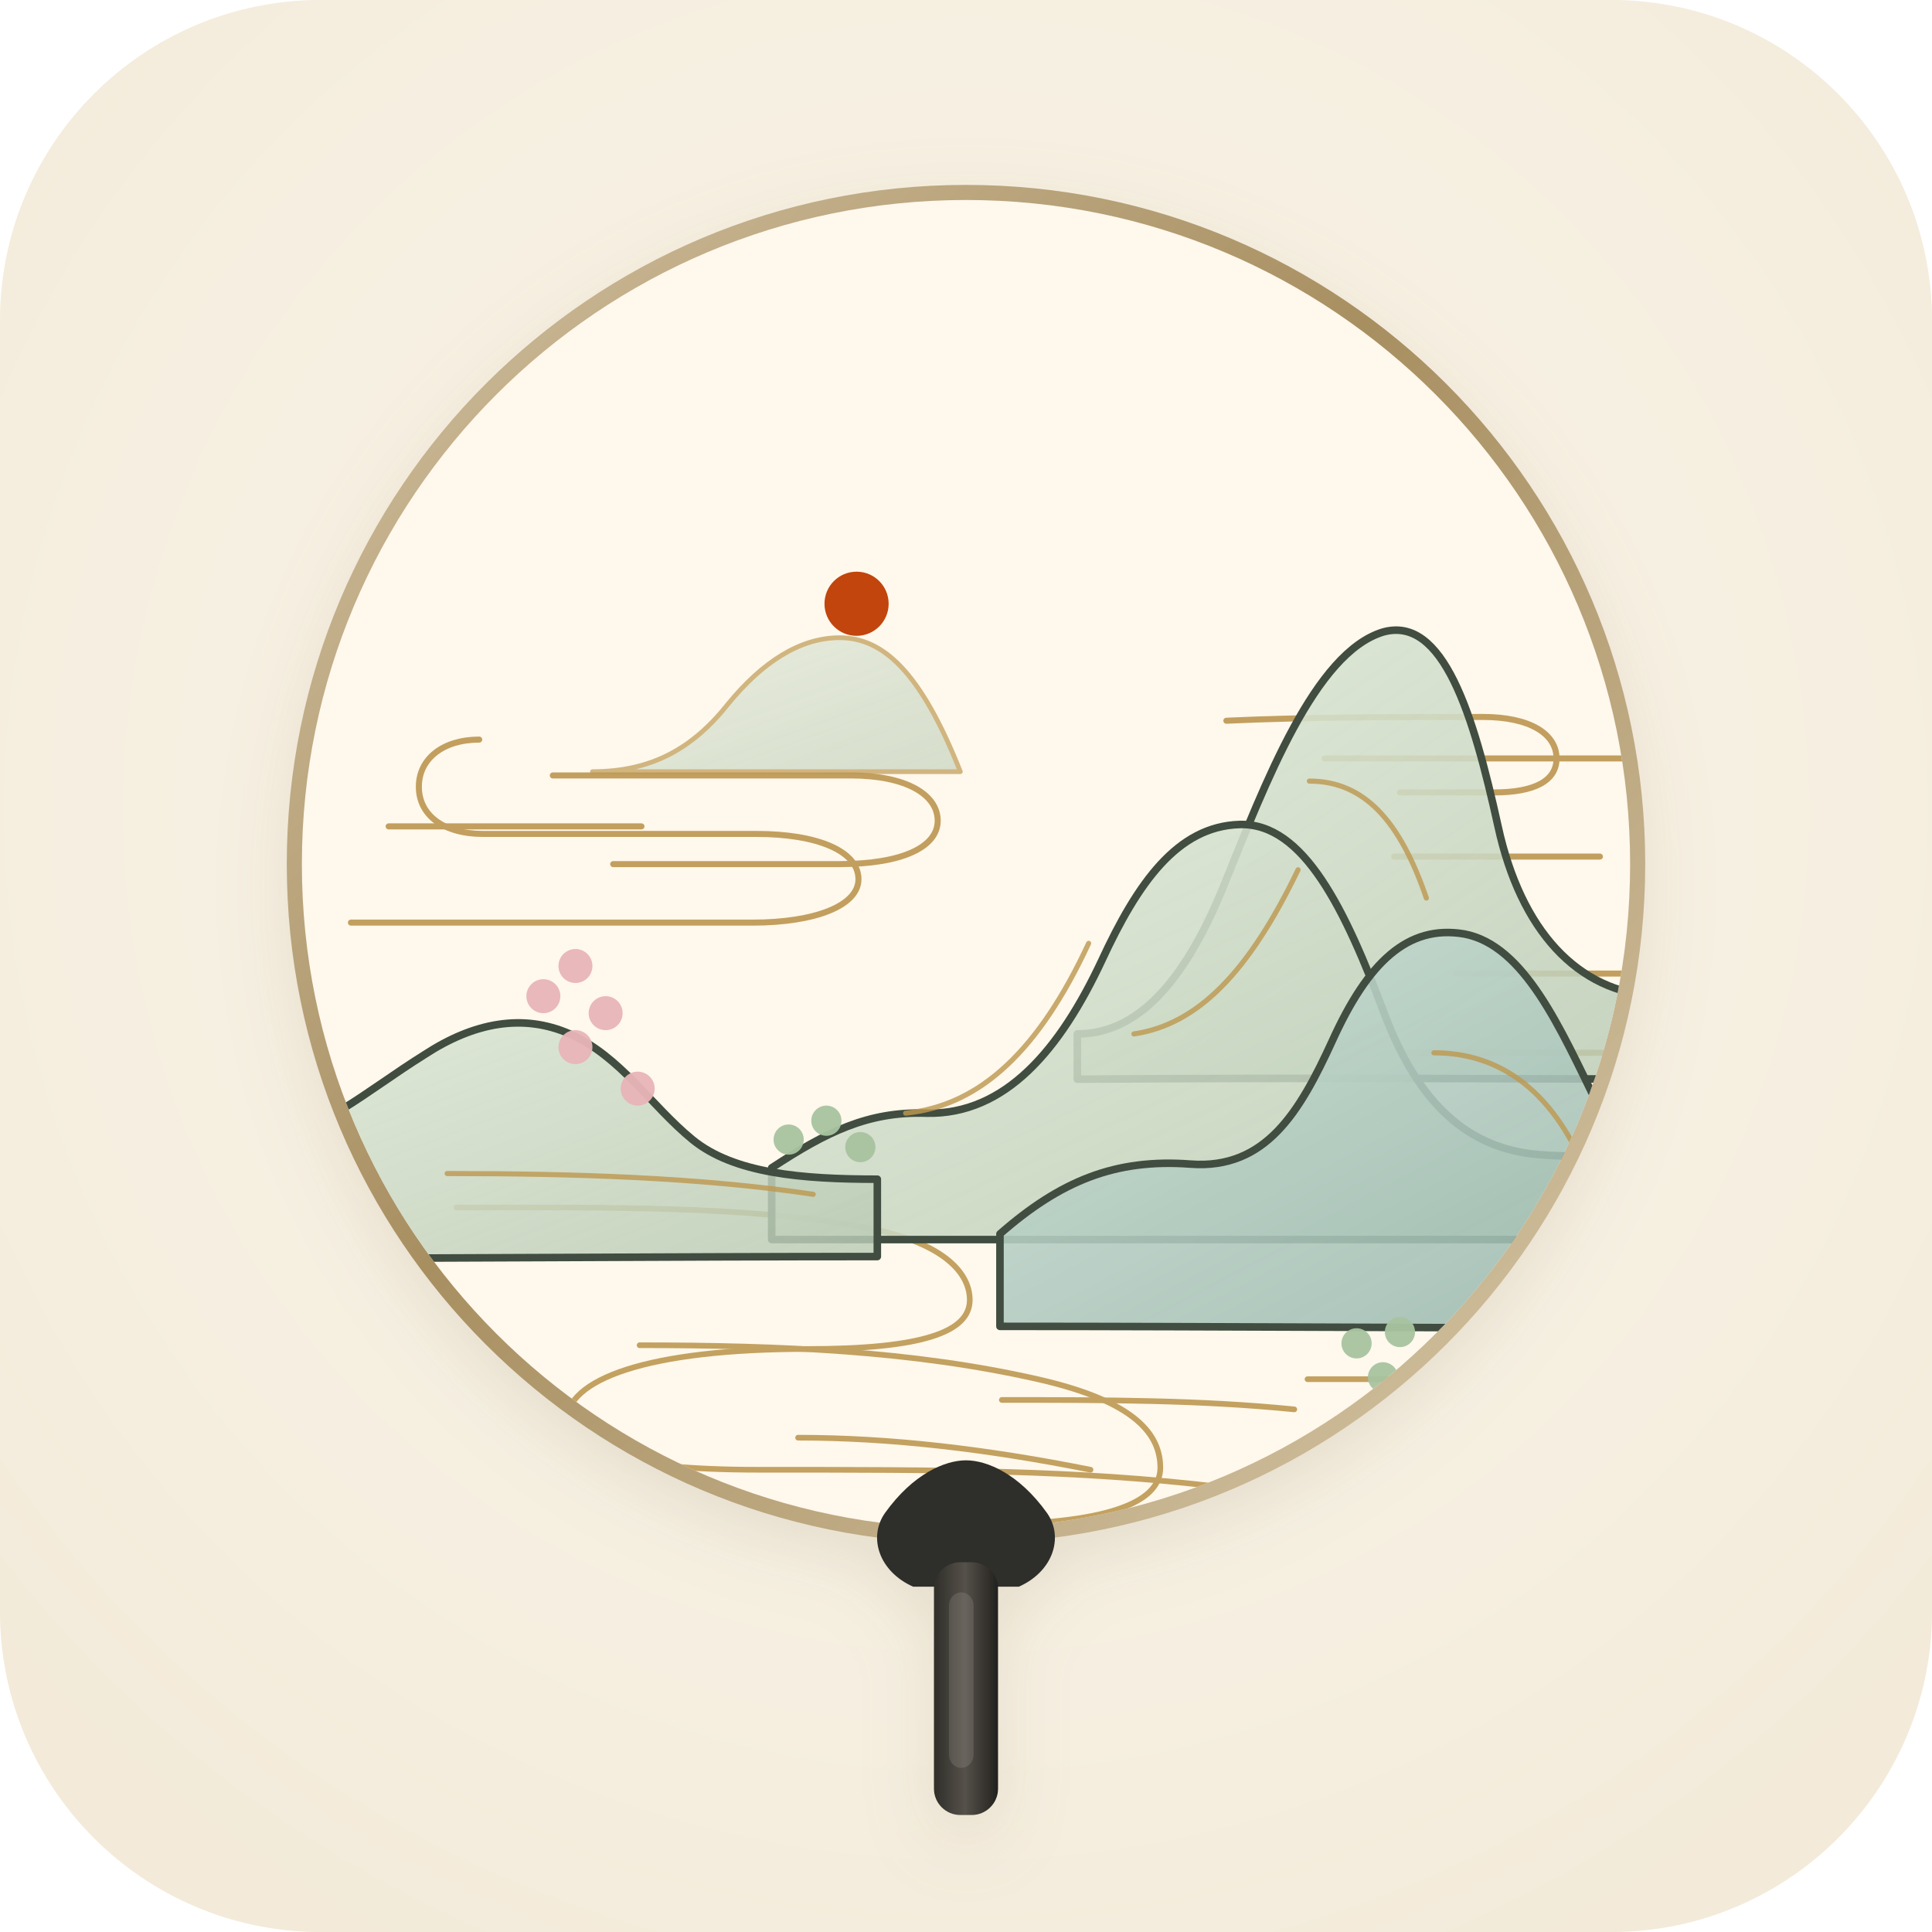
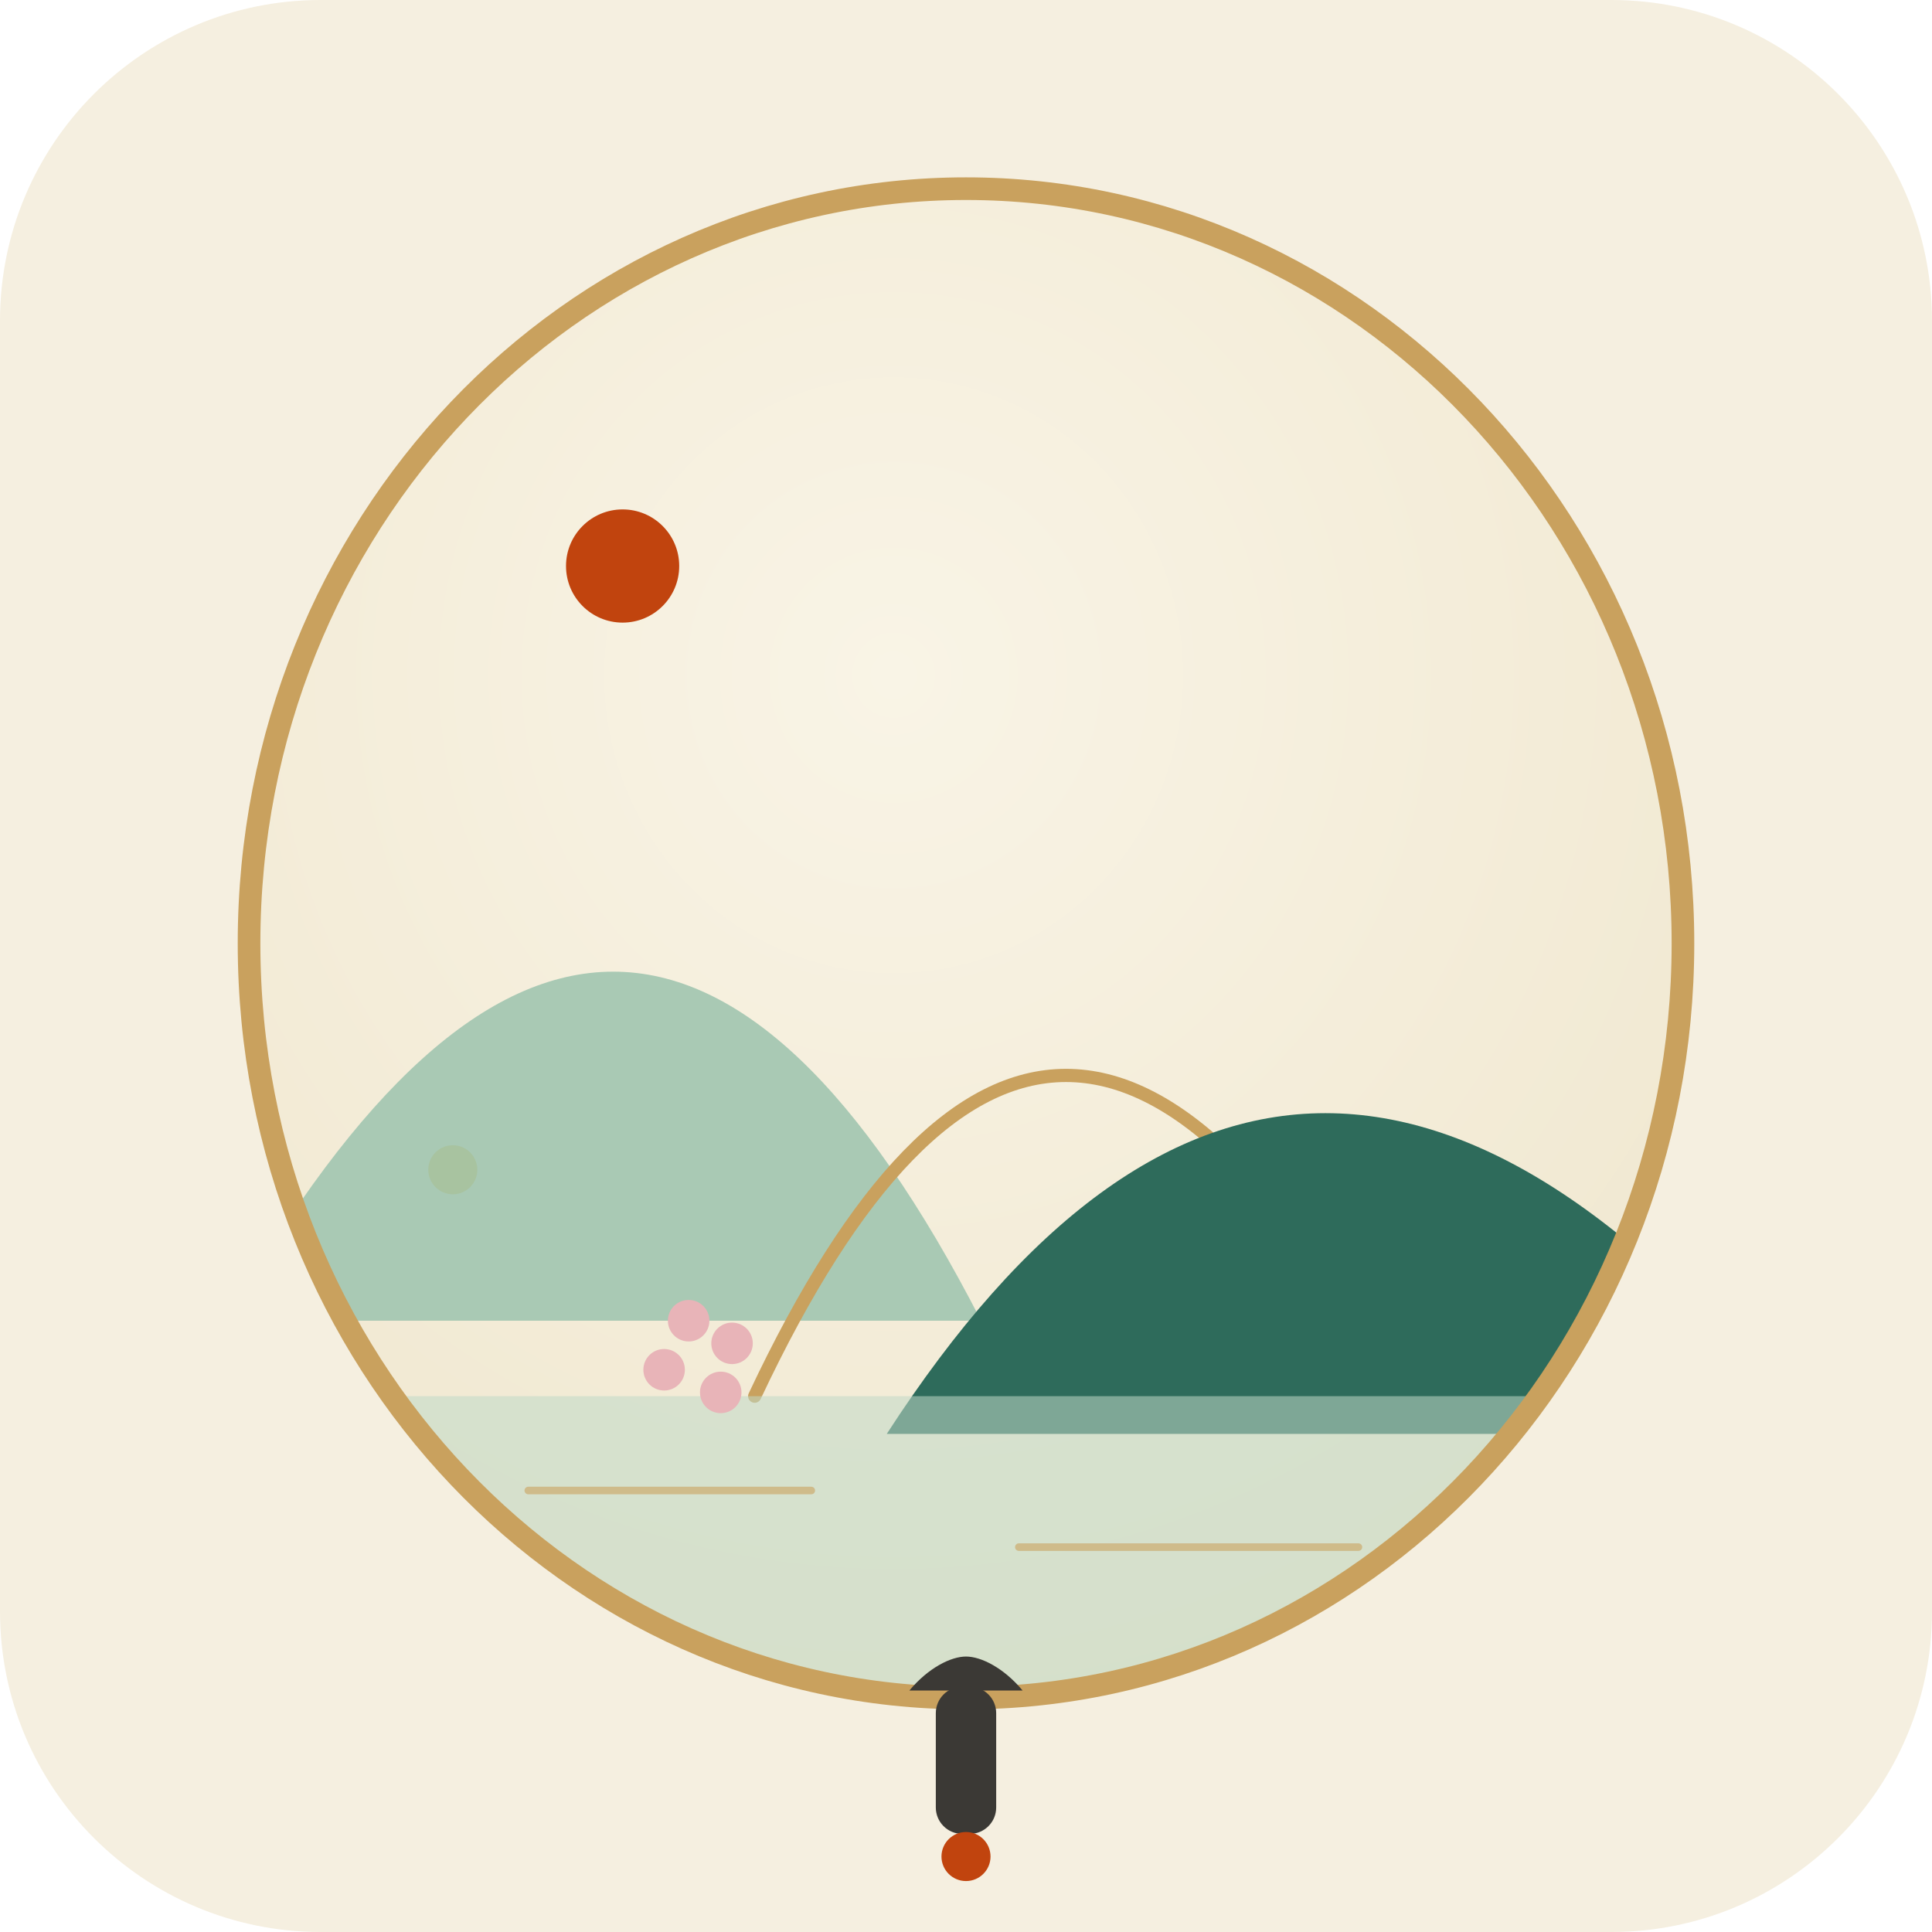
- <svg xmlns="http://www.w3.org/2000/svg" viewBox="0 0 1024 1024" width="1024" height="1024" role="img" aria-label="Tuanshan fan icon">
+ <svg xmlns="http://www.w3.org/2000/svg" viewBox="0 0 1024 1024" width="1024" height="1024">
  <defs>
-     <filter id="softShadow" x="-18%" y="-18%" width="136%" height="140%">
-       <feDropShadow dx="0" dy="12" stdDeviation="18" flood-color="#a99c86" flood-opacity="0.23" />
-     </filter>
-     <radialGradient id="paperGlow" cx="50%" cy="42%" r="67%">
-       <stop offset="0%" stop-color="#fffaf0" />
-       <stop offset="68%" stop-color="#f7f0e2" />
-       <stop offset="100%" stop-color="#eee2cc" />
+     <radialGradient id="silkC" cx="45%" cy="32%" r="80%">
+       <stop offset="0%" stop-color="#F9F4E6" />
+       <stop offset="100%" stop-color="#EFE6CD" />
    </radialGradient>
-     <linearGradient id="rimGold" x1="0" y1="0" x2="1" y2="1">
-       <stop offset="0%" stop-color="#d4c4a5" />
-       <stop offset="45%" stop-color="#a88f61" />
-       <stop offset="100%" stop-color="#d8c9aa" />
-     </linearGradient>
-     <linearGradient id="mountainPale" x1="0" y1="0" x2="1" y2="1">
-       <stop offset="0%" stop-color="#dfe9d7" stop-opacity="0.92" />
-       <stop offset="100%" stop-color="#b8cab4" stop-opacity="0.82" />
-     </linearGradient>
-     <linearGradient id="mountainJade" x1="0" y1="0" x2="1" y2="1">
-       <stop offset="0%" stop-color="#cddfd6" stop-opacity="0.9" />
-       <stop offset="100%" stop-color="#93b4a8" stop-opacity="0.86" />
-     </linearGradient>
-     <linearGradient id="handleFill" x1="0" y1="0" x2="1" y2="0">
-       <stop offset="0%" stop-color="#2f2e29" />
-       <stop offset="48%" stop-color="#55514a" />
-       <stop offset="100%" stop-color="#22211e" />
-     </linearGradient>
-     <clipPath id="fanClip">
-       <circle cx="512" cy="458" r="352" />
+     <clipPath id="canopyC">
+       <ellipse cx="512" cy="500" rx="380" ry="400" />
    </clipPath>
  </defs>
  <rect width="1024" height="1024" rx="170" fill="#F5EFE0" />
-   <rect width="1024" height="1024" rx="170" fill="url(#paperGlow)" opacity="0.38" />
-   <g filter="url(#softShadow)">
-     <circle cx="512" cy="458" r="360" fill="url(#rimGold)" />
-     <circle cx="512" cy="458" r="348" fill="url(#paperGlow)" stroke="#2B2B2B" stroke-width="3.2" opacity="0.88" />
-     <circle cx="512" cy="458" r="337" fill="none" stroke="#e4d6bb" stroke-width="2" opacity="0.7" />
-     <g clip-path="url(#fanClip)">
-       <rect x="145" y="90" width="734" height="740" fill="#fff8ec" />
-       <circle cx="454" cy="320" r="17" fill="#C1440E" />
-       <g fill="none" stroke="#bd9851" stroke-width="3.2" stroke-linecap="round" stroke-linejoin="round" opacity="0.92">
-         <path d="M206 438 H340" />
-         <path d="M254 392 C235 392 222 402 222 417 C222 432 235 442 256 442 H401 C433 442 455 451 455 466 C455 480 432 489 399 489 H186" />
-         <path d="M293 411 H451 C480 411 497 421 497 435 C497 449 478 458 445 458 H325" />
-         <path d="M650 382 C694 380 742 380 786 380 C811 380 825 389 825 402 C825 414 813 420 792 420 H742" />
-         <path d="M702 402 H862" />
-         <path d="M739 454 C774 454 813 454 848 454" />
-         <path d="M772 516 C806 516 838 516 869 516" />
-         <path d="M720 558 H858" />
-       </g>
-       <g fill="none" stroke="#bd9851" stroke-width="3" stroke-linecap="round" stroke-linejoin="round" opacity="0.9">
-         <path d="M242 640 C322 640 394 639 455 650 C497 657 514 673 514 689 C514 706 489 715 428 715 C343 715 300 731 300 754 C300 768 328 779 402 779 C502 779 570 779 646 788 C704 795 746 800 790 800" />
-         <path d="M339 713 C414 713 484 716 550 731 C603 743 615 761 615 778 C615 797 585 808 520 808" />
-         <path d="M423 762 C472 762 523 768 578 779" />
-         <path d="M531 742 C587 742 636 742 686 747" />
-         <path d="M693 731 C755 731 814 731 866 731" />
-       </g>
-       <g stroke-linecap="round" stroke-linejoin="round">
-         <path d="M314 409 C345 409 367 397 386 373 C404 351 424 338 445 338 C468 338 488 356 509 409 Z" fill="url(#mountainPale)" stroke="#bd9851" stroke-width="2.5" opacity="0.7" />
-         <path d="M571 548 C602 548 627 522 648 471 C671 414 697 346 733 335 C765 326 781 379 794 438 C806 493 836 526 878 528 C891 529 905 528 918 527 L918 572 C814 572 708 571 571 572 Z" fill="url(#mountainPale)" stroke="#3f4d3f" stroke-width="4" />
-         <path d="M409 619 C438 600 460 589 491 590 C533 591 562 556 584 509 C603 468 624 438 657 437 C691 436 713 482 734 538 C752 585 778 609 816 612 C840 614 862 611 884 610 L884 657 C722 657 556 657 409 657 Z" fill="url(#mountainPale)" stroke="#3f4d3f" stroke-width="4" />
-         <path d="M530 654 C562 626 591 614 631 617 C671 620 689 589 706 552 C725 510 746 490 776 495 C808 501 827 545 847 586 C866 626 895 648 930 648 L930 704 C780 704 652 703 530 703 Z" fill="url(#mountainJade)" stroke="#3f4d3f" stroke-width="4" />
-         <path d="M134 607 C171 600 193 579 225 559 C251 542 277 537 302 548 C329 560 345 586 367 604 C389 622 425 625 465 625 L465 666 C356 666 238 667 134 667 Z" fill="url(#mountainPale)" stroke="#3f4d3f" stroke-width="4" />
-         <path d="M690 779 C723 766 748 760 779 762 C807 764 830 777 850 792 C875 811 903 817 936 816 L936 850 C840 850 760 850 690 850 Z" fill="url(#mountainJade)" stroke="#3f4d3f" stroke-width="4" />
-       </g>
-       <g fill="none" stroke="#bd9851" stroke-width="2.7" stroke-linecap="round" stroke-linejoin="round" opacity="0.82">
-         <path d="M480 590 C520 586 551 556 577 500" />
-         <path d="M601 548 C635 543 662 515 688 461" />
-         <path d="M694 414 C723 414 742 435 756 476" />
-         <path d="M760 558 C795 558 821 578 838 615" />
-         <path d="M237 622 C304 622 371 624 431 633" />
-       </g>
-       <g fill="#E8B4B8" opacity="0.95">
-         <circle cx="288" cy="528" r="9" />
-         <circle cx="305" cy="512" r="9" />
-         <circle cx="321" cy="537" r="9" />
-         <circle cx="305" cy="555" r="9" />
-         <circle cx="338" cy="577" r="9" />
-       </g>
-       <g fill="#A8C3A0" opacity="0.95">
-         <circle cx="418" cy="604" r="8" />
-         <circle cx="438" cy="594" r="8" />
-         <circle cx="456" cy="608" r="8" />
-         <circle cx="719" cy="712" r="8" />
-         <circle cx="742" cy="706" r="8" />
-         <circle cx="733" cy="730" r="8" />
-         <circle cx="763" cy="728" r="8" />
-       </g>
+   <ellipse cx="512" cy="500" rx="380" ry="400" fill="url(#silkC)" />
+   <g clip-path="url(#canopyC)">
+     <path d="M120,700 Q330,330 520,700 Z" fill="#A9C9B4" />
+     <path d="M400,740 Q560,400 740,740" fill="none" stroke="#C9A15E" stroke-width="7" stroke-linecap="round" />
+     <path d="M470,760 Q690,420 960,760 Z" fill="#2E6B5B" />
+     <rect x="100" y="740" width="830" height="200" fill="#BFD8C6" opacity="0.55" />
+     <path d="M280,790 H430 M540,820 H720" fill="none" stroke="#C9A15E" stroke-width="4" stroke-linecap="round" opacity="0.6" />
+     <circle cx="330" cy="300" r="30" fill="#C1440E" />
+     <circle cx="240" cy="620" r="13" fill="#A8C3A0" />
+     <g fill="#E8B4B8">
+       <circle cx="365" cy="700" r="11" />
+       <circle cx="388" cy="712" r="11" />
+       <circle cx="352" cy="726" r="11" />
+       <circle cx="382" cy="738" r="11" />
    </g>
-     <path d="M469 802 C484 781 501 774 512 774 C523 774 540 781 555 802 C564 815 558 833 540 841 H484 C466 833 460 815 469 802Z" fill="#2f2e29" />
-     <rect x="495" y="828" width="34" height="134" rx="14" fill="url(#handleFill)" />
-     <rect x="503" y="844" width="13" height="93" rx="7" fill="#fffaf0" opacity="0.12" />
  </g>
+   <ellipse cx="512" cy="500" rx="380" ry="400" fill="none" stroke="#C9A15E" stroke-width="12" />
+   <path d="M482 896 C492 884 504 878 512 878 C520 878 532 884 542 896 Z" fill="#3b3935" />
+   <rect x="496" y="894" width="32" height="78" rx="14" fill="#3b3935" />
+   <circle cx="512" cy="984" r="13" fill="#C1440E" />
</svg>
